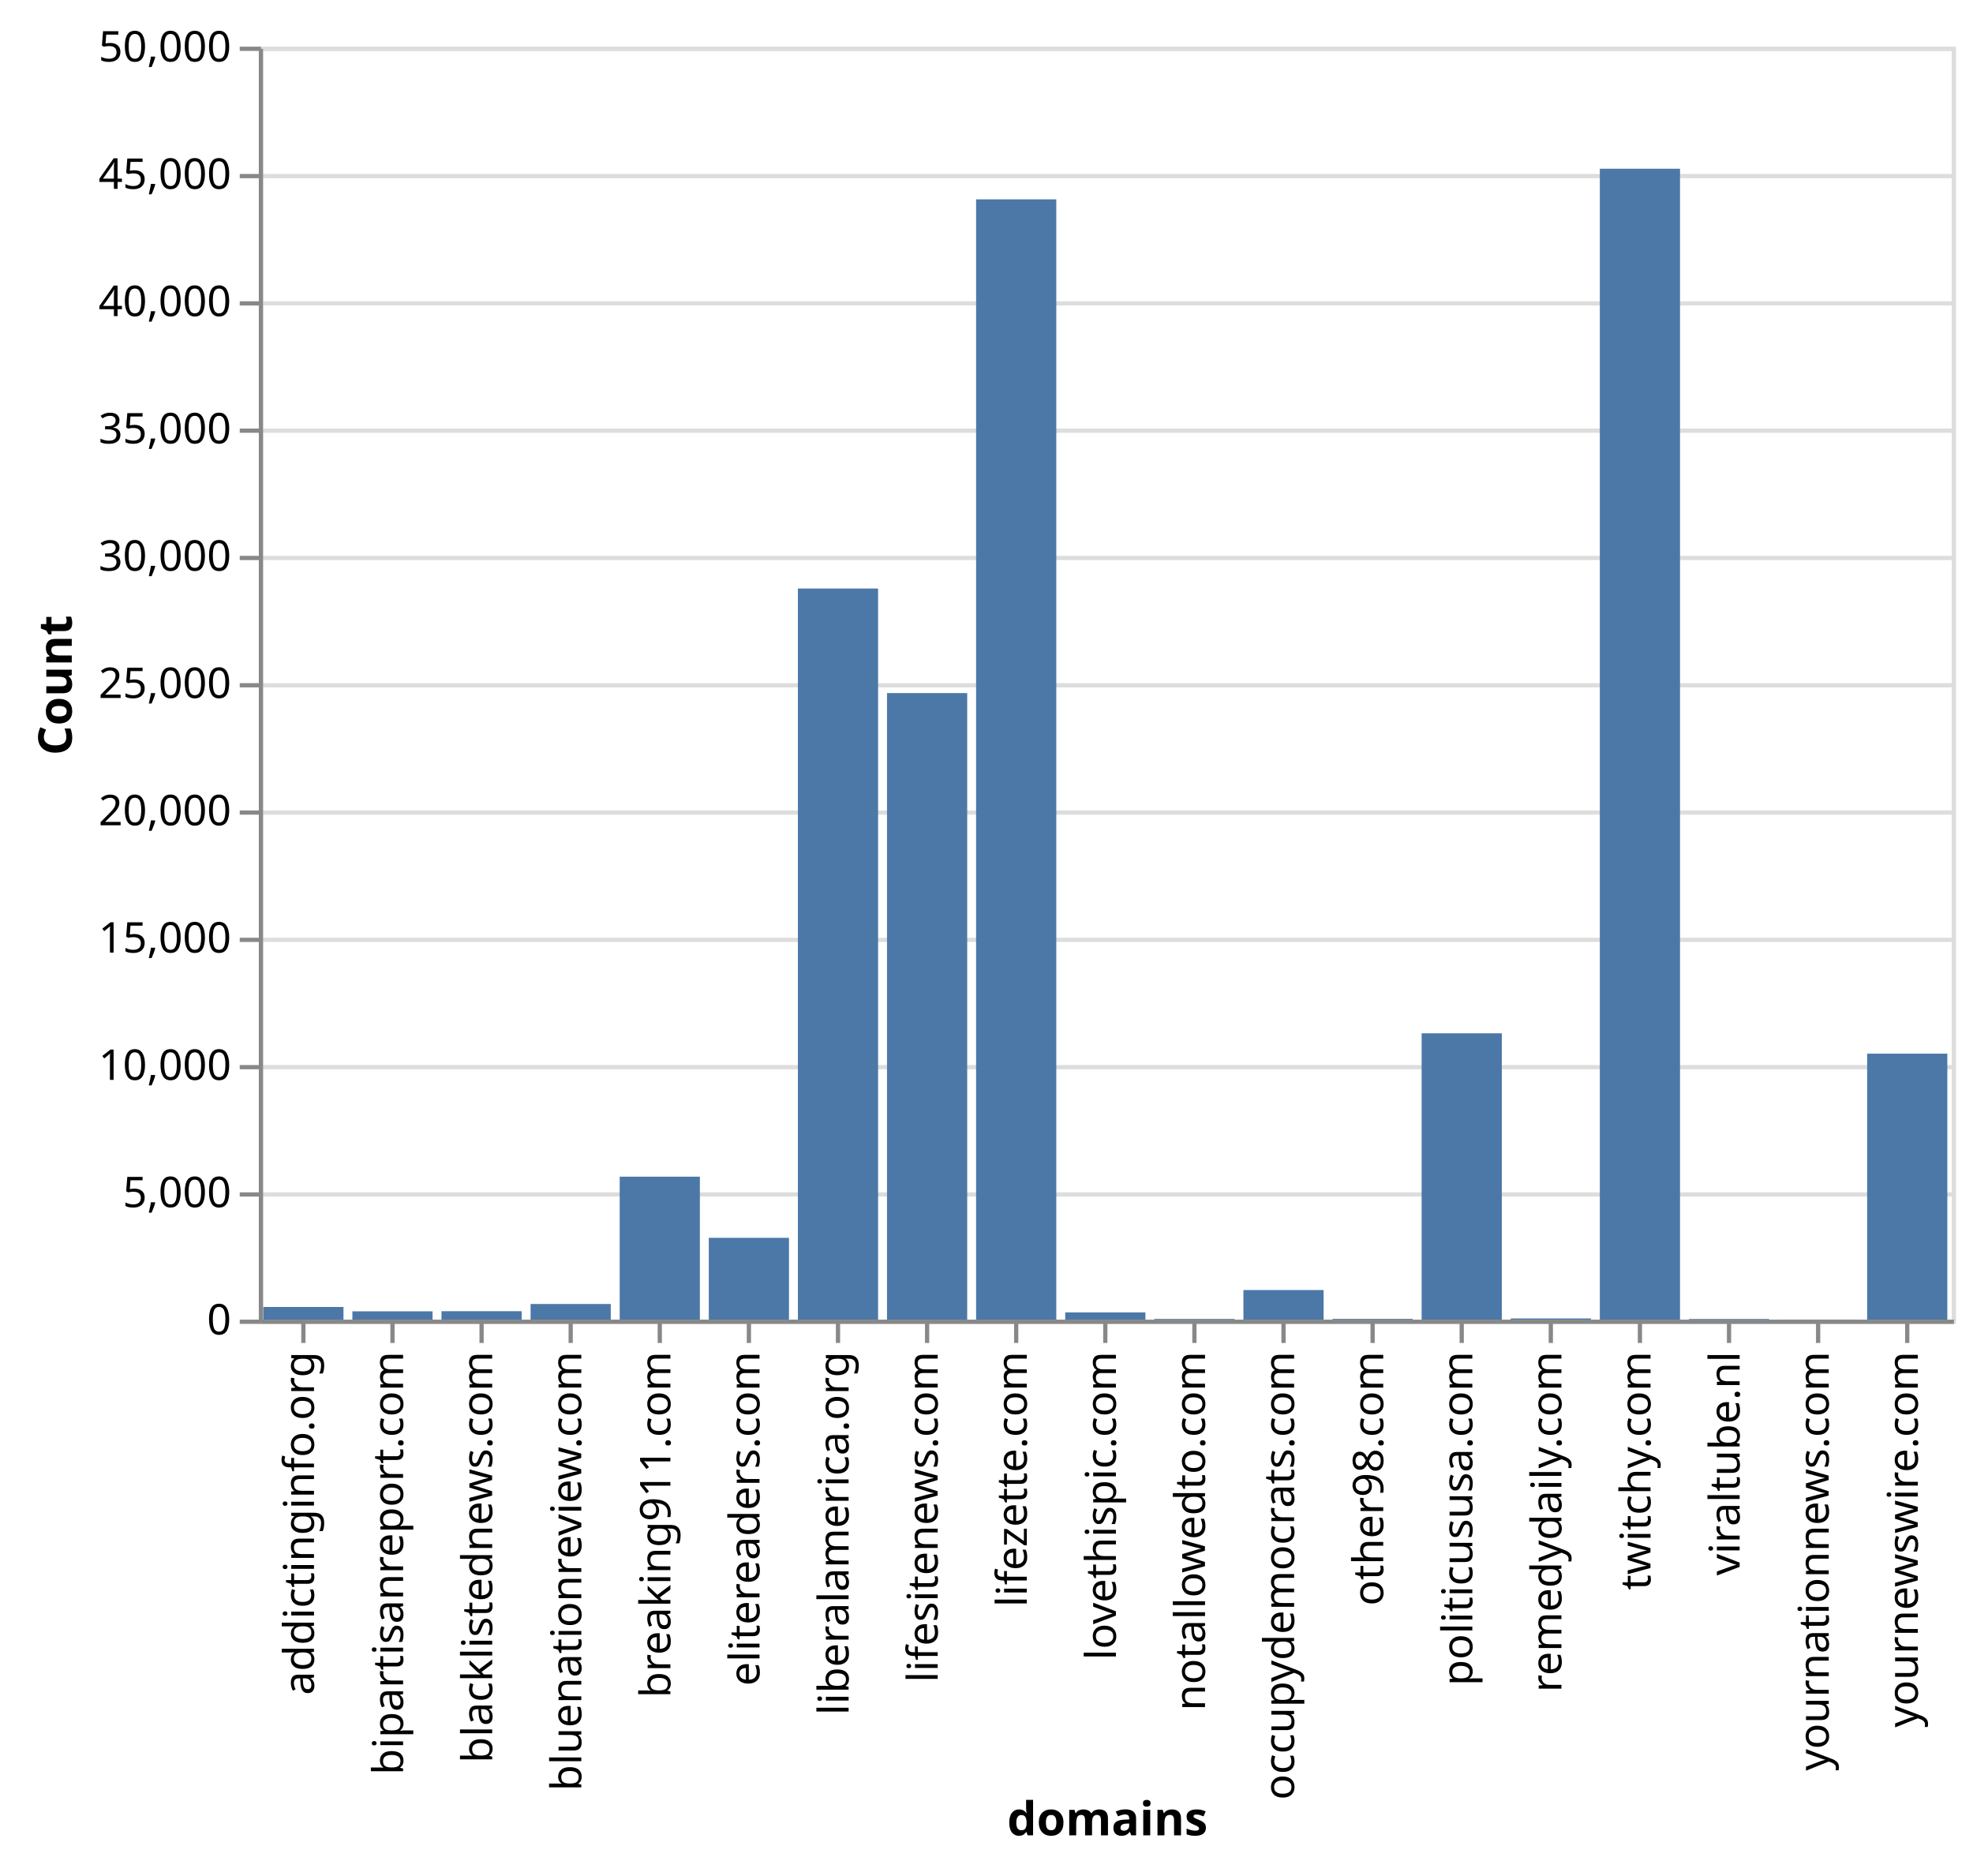
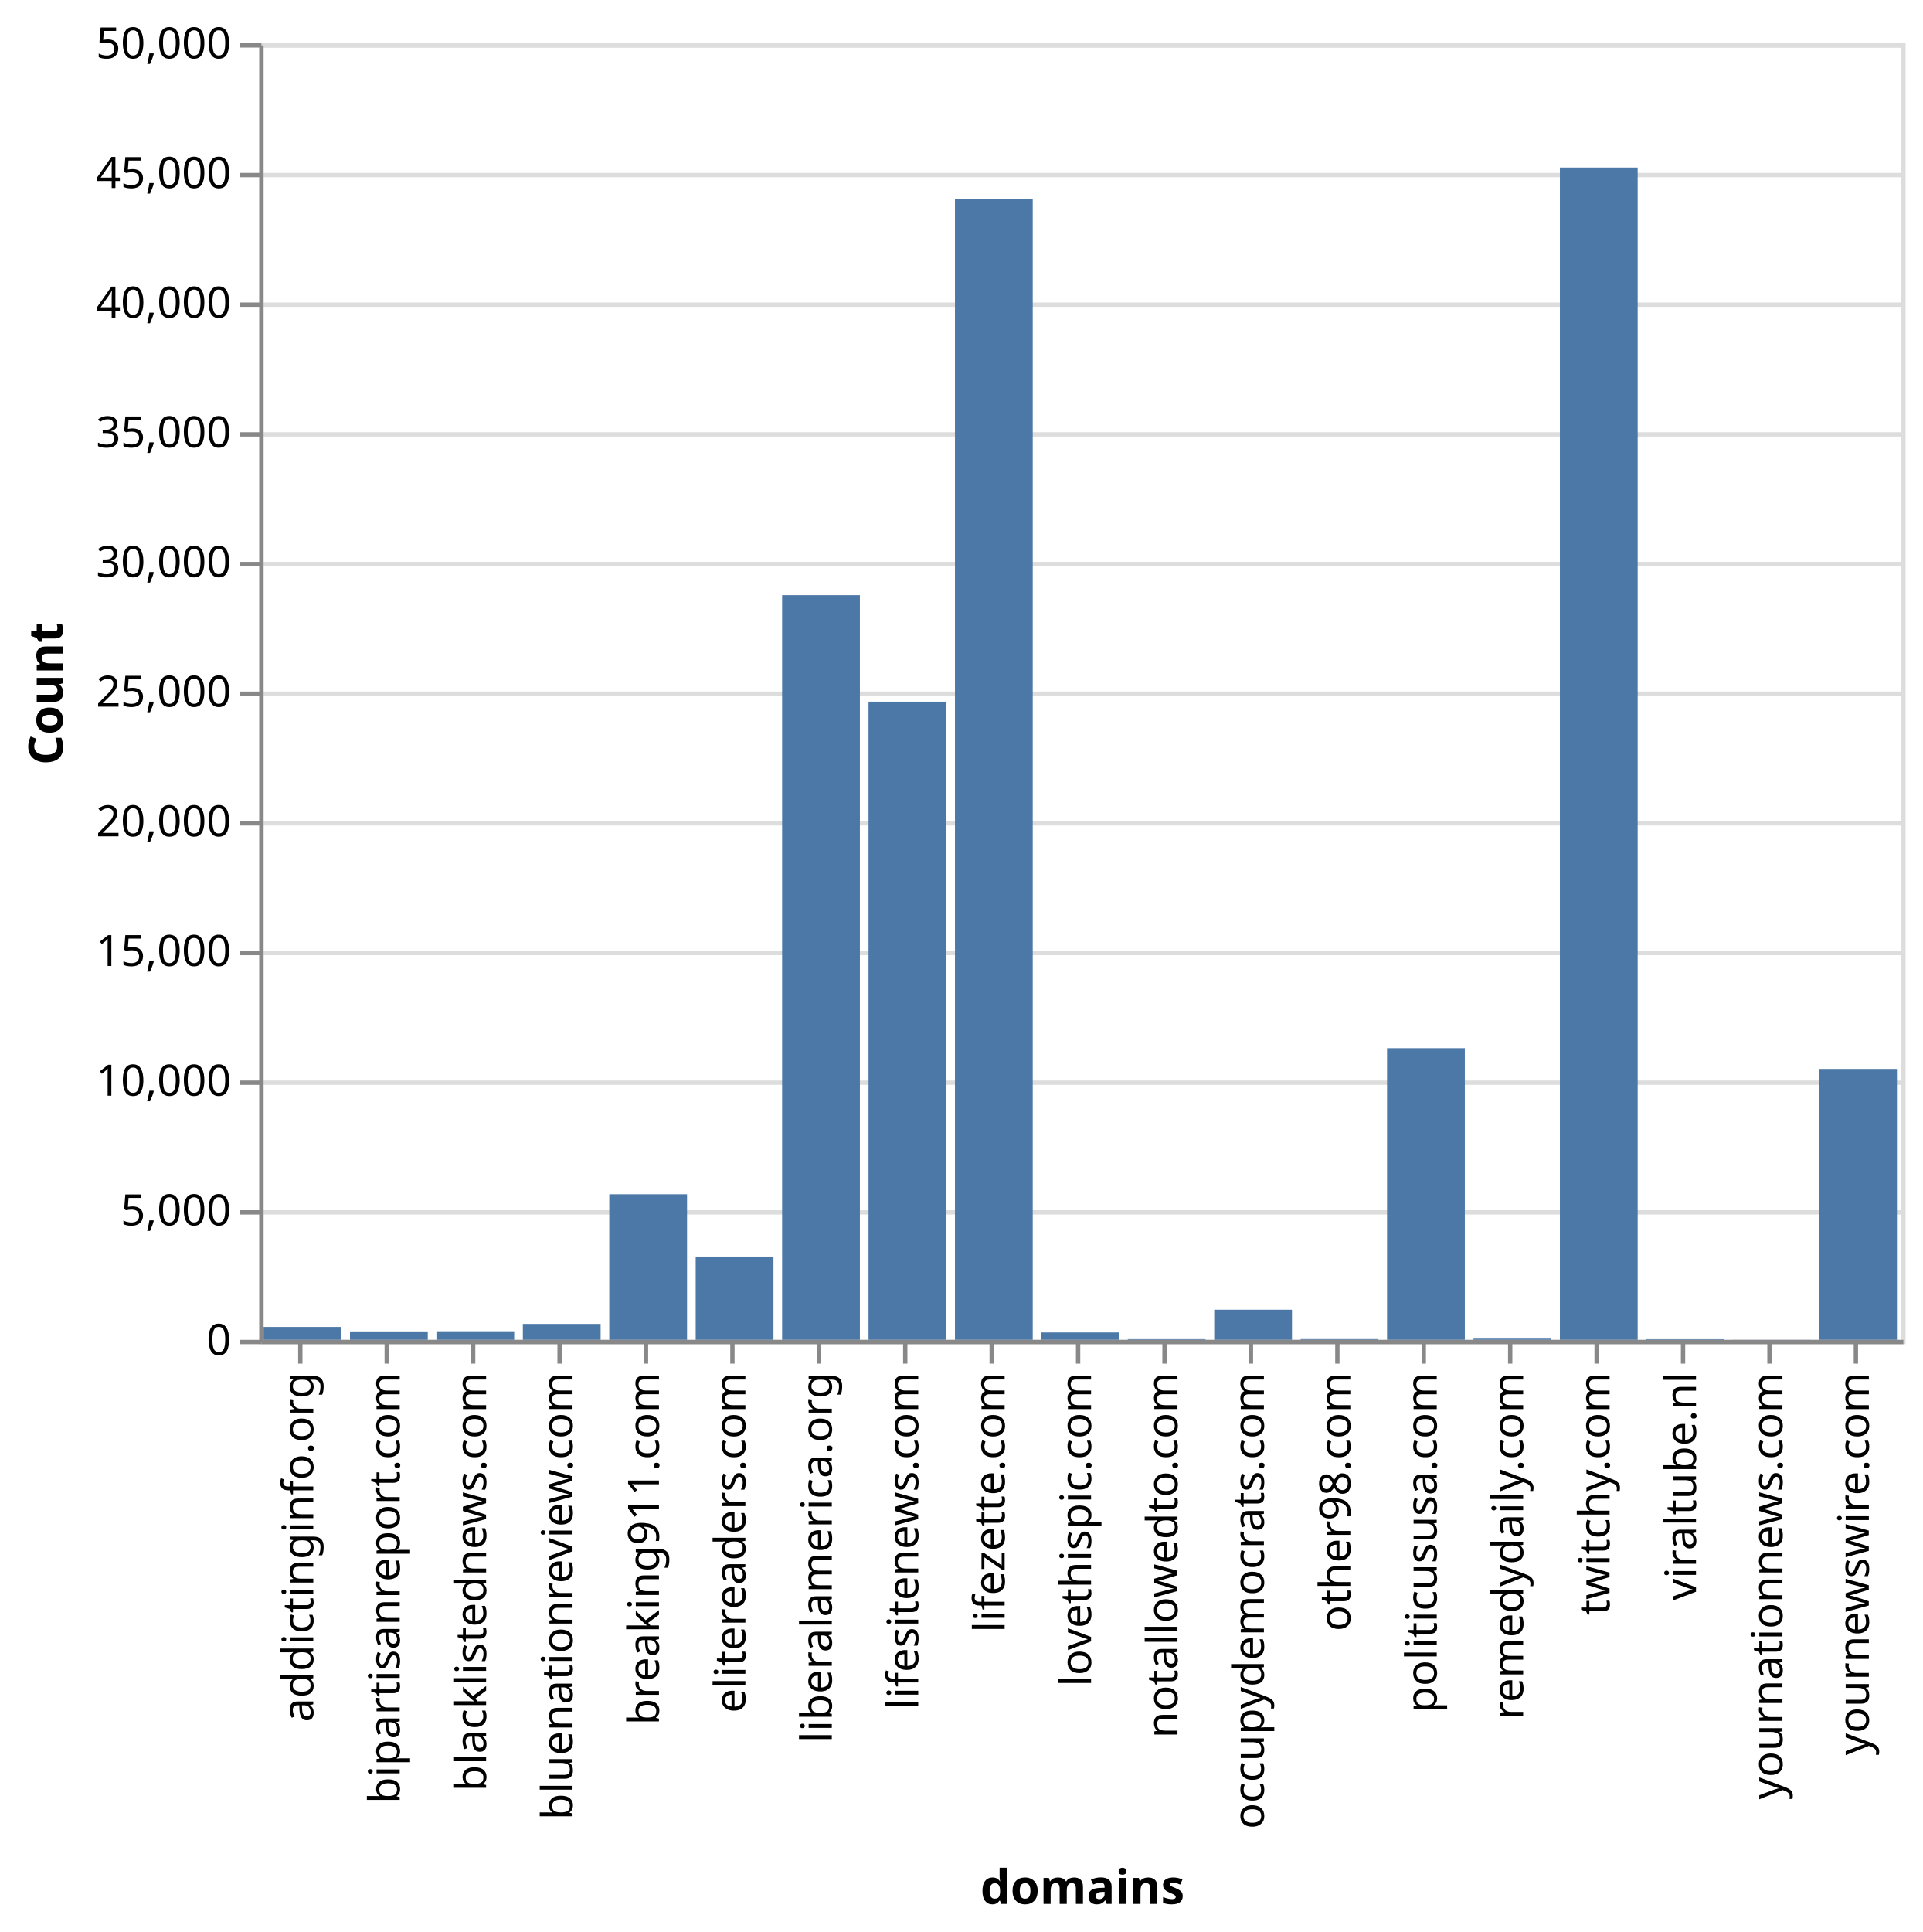
- <svg xmlns="http://www.w3.org/2000/svg" class="marks" width="465" height="442" viewBox="0 0 465 442" version="1.1">
-   <g transform="translate(61,11)">
+ <svg xmlns="http://www.w3.org/2000/svg" class="marks" width="445" height="447" viewBox="0 0 445 447" version="1.1">
+   <g transform="translate(60,10)">
    <g class="mark-group role-frame root">
      <g transform="translate(0,0)">
-         <path class="background" d="M0.5,0.5h399v300h-399Z" style="fill: none; stroke: #ddd;" />
+         <path class="background" d="M0.5,0.5h380v300h-380Z" style="fill: none; stroke: #ddd;" />
        <g>
          <g class="mark-group role-axis">
            <g transform="translate(0.5,0.5)">
              <path class="background" d="M0,0h0v0h0Z" style="pointer-events: none; fill: none;" />
              <g>
                <g class="mark-rule role-axis-grid" style="pointer-events: none;">
-                   <line transform="translate(0,300)" x2="399" y2="0" style="fill: none; stroke: #ddd; stroke-width: 1; opacity: 1;" />
-                   <line transform="translate(0,270)" x2="399" y2="0" style="fill: none; stroke: #ddd; stroke-width: 1; opacity: 1;" />
-                   <line transform="translate(0,240)" x2="399" y2="0" style="fill: none; stroke: #ddd; stroke-width: 1; opacity: 1;" />
-                   <line transform="translate(0,210)" x2="399" y2="0" style="fill: none; stroke: #ddd; stroke-width: 1; opacity: 1;" />
-                   <line transform="translate(0,180)" x2="399" y2="0" style="fill: none; stroke: #ddd; stroke-width: 1; opacity: 1;" />
-                   <line transform="translate(0,150)" x2="399" y2="0" style="fill: none; stroke: #ddd; stroke-width: 1; opacity: 1;" />
-                   <line transform="translate(0,120)" x2="399" y2="0" style="fill: none; stroke: #ddd; stroke-width: 1; opacity: 1;" />
-                   <line transform="translate(0,90)" x2="399" y2="0" style="fill: none; stroke: #ddd; stroke-width: 1; opacity: 1;" />
-                   <line transform="translate(0,60)" x2="399" y2="0" style="fill: none; stroke: #ddd; stroke-width: 1; opacity: 1;" />
-                   <line transform="translate(0,30)" x2="399" y2="0" style="fill: none; stroke: #ddd; stroke-width: 1; opacity: 1;" />
-                   <line transform="translate(0,0)" x2="399" y2="0" style="fill: none; stroke: #ddd; stroke-width: 1; opacity: 1;" />
+                   <line transform="translate(0,300)" x2="380" y2="0" style="fill: none; stroke: #ddd; stroke-width: 1; opacity: 1;" />
+                   <line transform="translate(0,270)" x2="380" y2="0" style="fill: none; stroke: #ddd; stroke-width: 1; opacity: 1;" />
+                   <line transform="translate(0,240)" x2="380" y2="0" style="fill: none; stroke: #ddd; stroke-width: 1; opacity: 1;" />
+                   <line transform="translate(0,210)" x2="380" y2="0" style="fill: none; stroke: #ddd; stroke-width: 1; opacity: 1;" />
+                   <line transform="translate(0,180)" x2="380" y2="0" style="fill: none; stroke: #ddd; stroke-width: 1; opacity: 1;" />
+                   <line transform="translate(0,150)" x2="380" y2="0" style="fill: none; stroke: #ddd; stroke-width: 1; opacity: 1;" />
+                   <line transform="translate(0,120)" x2="380" y2="0" style="fill: none; stroke: #ddd; stroke-width: 1; opacity: 1;" />
+                   <line transform="translate(0,90)" x2="380" y2="0" style="fill: none; stroke: #ddd; stroke-width: 1; opacity: 1;" />
+                   <line transform="translate(0,60)" x2="380" y2="0" style="fill: none; stroke: #ddd; stroke-width: 1; opacity: 1;" />
+                   <line transform="translate(0,30)" x2="380" y2="0" style="fill: none; stroke: #ddd; stroke-width: 1; opacity: 1;" />
+                   <line transform="translate(0,0)" x2="380" y2="0" style="fill: none; stroke: #ddd; stroke-width: 1; opacity: 1;" />
                </g>
              </g>
            </g>
          </g>
          <g class="mark-rect role-mark marks">
-             <path d="M337.05,299.85h18.9v0.15h-18.9Z" style="fill: #4c78a8;" />
-             <path d="M211.05,299.838h18.9v0.162h-18.9Z" style="fill: #4c78a8;" />
-             <path d="M295.05,299.724h18.9v0.276h-18.9Z" style="fill: #4c78a8;" />
-             <path d="M190.05,298.29h18.9v1.71h-18.9Z" style="fill: #4c78a8;" />
-             <path d="M253.05,299.826h18.9v0.174h-18.9Z" style="fill: #4c78a8;" />
-             <path d="M127.05,127.698h18.9v172.302h-18.9Z" style="fill: #4c78a8;" />
-             <path d="M232.05,293.028h18.9v6.972h-18.9Z" style="fill: #4c78a8;" />
-             <path d="M148.05,152.34h18.9v147.66h-18.9Z" style="fill: #4c78a8;" />
-             <path d="M64.05,296.316h18.9v3.684h-18.9Z" style="fill: #4c78a8;" />
-             <path d="M43.05,298.014h18.9v1.986h-18.9Z" style="fill: #4c78a8;" />
-             <path d="M85.05,266.31h18.9v33.69h-18.9Z" style="fill: #4c78a8;" />
-             <path d="M22.05,298.044h18.9v1.956h-18.9Z" style="fill: #4c78a8;" />
-             <path d="M358.05,299.982h18.9v0.018h-18.9Z" style="fill: #4c78a8;" />
-             <path d="M169.05,35.982h18.9v264.018h-18.9Z" style="fill: #4c78a8;" />
-             <path d="M379.05,237.318h18.9v62.682h-18.9Z" style="fill: #4c78a8;" />
-             <path d="M1.05,297.018h18.9v2.982h-18.9Z" style="fill: #4c78a8;" />
-             <path d="M316.05,28.764h18.9v271.236h-18.9Z" style="fill: #4c78a8;" />
-             <path d="M274.05,232.518h18.9v67.482h-18.9Z" style="fill: #4c78a8;" />
-             <path d="M106.05,280.722h18.9v19.278h-18.9Z" style="fill: #4c78a8;" />
+             <path d="M321,299.85h18v0.15h-18Z" style="fill: #4c78a8;" />
+             <path d="M201,299.838h18v0.162h-18Z" style="fill: #4c78a8;" />
+             <path d="M281,299.724h18v0.276h-18Z" style="fill: #4c78a8;" />
+             <path d="M181,298.29h18v1.71h-18Z" style="fill: #4c78a8;" />
+             <path d="M241,299.826h18v0.174h-18Z" style="fill: #4c78a8;" />
+             <path d="M121,127.698h18v172.302h-18Z" style="fill: #4c78a8;" />
+             <path d="M221,293.028h18v6.972h-18Z" style="fill: #4c78a8;" />
+             <path d="M141,152.34h18v147.66h-18Z" style="fill: #4c78a8;" />
+             <path d="M61,296.316h18v3.684h-18Z" style="fill: #4c78a8;" />
+             <path d="M41,298.014h18v1.986h-18Z" style="fill: #4c78a8;" />
+             <path d="M81,266.31h18v33.69h-18Z" style="fill: #4c78a8;" />
+             <path d="M21,298.044h18v1.956h-18Z" style="fill: #4c78a8;" />
+             <path d="M341,299.982h18v0.018h-18Z" style="fill: #4c78a8;" />
+             <path d="M161,35.982h18v264.018h-18Z" style="fill: #4c78a8;" />
+             <path d="M361,237.318h18v62.682h-18Z" style="fill: #4c78a8;" />
+             <path d="M1,297.018h18v2.982h-18Z" style="fill: #4c78a8;" />
+             <path d="M301,28.764h18v271.236h-18Z" style="fill: #4c78a8;" />
+             <path d="M261,232.518h18v67.482h-18Z" style="fill: #4c78a8;" />
+             <path d="M101,280.722h18v19.278h-18Z" style="fill: #4c78a8;" />
          </g>
          <g class="mark-group role-axis">
            <g transform="translate(0.5,300.5)">
              <path class="background" d="M0,0h0v0h0Z" style="pointer-events: none; fill: none;" />
              <g>
                <g class="mark-rule role-axis-tick" style="pointer-events: none;">
-                   <line transform="translate(10,0)" x2="0" y2="5" style="fill: none; stroke: #888; stroke-width: 1; opacity: 1;" />
-                   <line transform="translate(31,0)" x2="0" y2="5" style="fill: none; stroke: #888; stroke-width: 1; opacity: 1;" />
-                   <line transform="translate(52,0)" x2="0" y2="5" style="fill: none; stroke: #888; stroke-width: 1; opacity: 1;" />
-                   <line transform="translate(73,0)" x2="0" y2="5" style="fill: none; stroke: #888; stroke-width: 1; opacity: 1;" />
-                   <line transform="translate(94,0)" x2="0" y2="5" style="fill: none; stroke: #888; stroke-width: 1; opacity: 1;" />
-                   <line transform="translate(115,0)" x2="0" y2="5" style="fill: none; stroke: #888; stroke-width: 1; opacity: 1;" />
-                   <line transform="translate(136,0)" x2="0" y2="5" style="fill: none; stroke: #888; stroke-width: 1; opacity: 1;" />
-                   <line transform="translate(157,0)" x2="0" y2="5" style="fill: none; stroke: #888; stroke-width: 1; opacity: 1;" />
-                   <line transform="translate(178,0)" x2="0" y2="5" style="fill: none; stroke: #888; stroke-width: 1; opacity: 1;" />
-                   <line transform="translate(199,0)" x2="0" y2="5" style="fill: none; stroke: #888; stroke-width: 1; opacity: 1;" />
-                   <line transform="translate(220,0)" x2="0" y2="5" style="fill: none; stroke: #888; stroke-width: 1; opacity: 1;" />
-                   <line transform="translate(241,0)" x2="0" y2="5" style="fill: none; stroke: #888; stroke-width: 1; opacity: 1;" />
-                   <line transform="translate(262,0)" x2="0" y2="5" style="fill: none; stroke: #888; stroke-width: 1; opacity: 1;" />
-                   <line transform="translate(283,0)" x2="0" y2="5" style="fill: none; stroke: #888; stroke-width: 1; opacity: 1;" />
-                   <line transform="translate(304,0)" x2="0" y2="5" style="fill: none; stroke: #888; stroke-width: 1; opacity: 1;" />
-                   <line transform="translate(325,0)" x2="0" y2="5" style="fill: none; stroke: #888; stroke-width: 1; opacity: 1;" />
-                   <line transform="translate(346,0)" x2="0" y2="5" style="fill: none; stroke: #888; stroke-width: 1; opacity: 1;" />
-                   <line transform="translate(367,0)" x2="0" y2="5" style="fill: none; stroke: #888; stroke-width: 1; opacity: 1;" />
-                   <line transform="translate(388,0)" x2="0" y2="5" style="fill: none; stroke: #888; stroke-width: 1; opacity: 1;" />
+                   <line transform="translate(9,0)" x2="0" y2="5" style="fill: none; stroke: #888; stroke-width: 1; opacity: 1;" />
+                   <line transform="translate(29,0)" x2="0" y2="5" style="fill: none; stroke: #888; stroke-width: 1; opacity: 1;" />
+                   <line transform="translate(49,0)" x2="0" y2="5" style="fill: none; stroke: #888; stroke-width: 1; opacity: 1;" />
+                   <line transform="translate(69,0)" x2="0" y2="5" style="fill: none; stroke: #888; stroke-width: 1; opacity: 1;" />
+                   <line transform="translate(89,0)" x2="0" y2="5" style="fill: none; stroke: #888; stroke-width: 1; opacity: 1;" />
+                   <line transform="translate(109,0)" x2="0" y2="5" style="fill: none; stroke: #888; stroke-width: 1; opacity: 1;" />
+                   <line transform="translate(129,0)" x2="0" y2="5" style="fill: none; stroke: #888; stroke-width: 1; opacity: 1;" />
+                   <line transform="translate(149,0)" x2="0" y2="5" style="fill: none; stroke: #888; stroke-width: 1; opacity: 1;" />
+                   <line transform="translate(169,0)" x2="0" y2="5" style="fill: none; stroke: #888; stroke-width: 1; opacity: 1;" />
+                   <line transform="translate(189,0)" x2="0" y2="5" style="fill: none; stroke: #888; stroke-width: 1; opacity: 1;" />
+                   <line transform="translate(209,0)" x2="0" y2="5" style="fill: none; stroke: #888; stroke-width: 1; opacity: 1;" />
+                   <line transform="translate(229,0)" x2="0" y2="5" style="fill: none; stroke: #888; stroke-width: 1; opacity: 1;" />
+                   <line transform="translate(249,0)" x2="0" y2="5" style="fill: none; stroke: #888; stroke-width: 1; opacity: 1;" />
+                   <line transform="translate(269,0)" x2="0" y2="5" style="fill: none; stroke: #888; stroke-width: 1; opacity: 1;" />
+                   <line transform="translate(289,0)" x2="0" y2="5" style="fill: none; stroke: #888; stroke-width: 1; opacity: 1;" />
+                   <line transform="translate(309,0)" x2="0" y2="5" style="fill: none; stroke: #888; stroke-width: 1; opacity: 1;" />
+                   <line transform="translate(329,0)" x2="0" y2="5" style="fill: none; stroke: #888; stroke-width: 1; opacity: 1;" />
+                   <line transform="translate(349,0)" x2="0" y2="5" style="fill: none; stroke: #888; stroke-width: 1; opacity: 1;" />
+                   <line transform="translate(369,0)" x2="0" y2="5" style="fill: none; stroke: #888; stroke-width: 1; opacity: 1;" />
                </g>
                <g class="mark-text role-axis-label" style="pointer-events: none;">
-                   <text text-anchor="end" transform="translate(9.5,7) rotate(270) translate(0,3)" style="font-family: sans-serif; font-size: 10px; fill: #000; opacity: 1;">addictinginfo.org</text>
-                   <text text-anchor="end" transform="translate(30.5,7) rotate(270) translate(0,3)" style="font-family: sans-serif; font-size: 10px; fill: #000; opacity: 1;">bipartisanreport.com</text>
-                   <text text-anchor="end" transform="translate(51.5,7) rotate(270) translate(0,3)" style="font-family: sans-serif; font-size: 10px; fill: #000; opacity: 1;">blacklistednews.com</text>
-                   <text text-anchor="end" transform="translate(72.5,7) rotate(270) translate(0,3)" style="font-family: sans-serif; font-size: 10px; fill: #000; opacity: 1;">bluenationreview.com</text>
-                   <text text-anchor="end" transform="translate(93.5,7) rotate(270) translate(0,3)" style="font-family: sans-serif; font-size: 10px; fill: #000; opacity: 1;">breaking911.com</text>
-                   <text text-anchor="end" transform="translate(114.5,7) rotate(270) translate(0,3)" style="font-family: sans-serif; font-size: 10px; fill: #000; opacity: 1;">elitereaders.com</text>
-                   <text text-anchor="end" transform="translate(135.5,7) rotate(270) translate(0,3)" style="font-family: sans-serif; font-size: 10px; fill: #000; opacity: 1;">liberalamerica.org</text>
-                   <text text-anchor="end" transform="translate(156.5,7) rotate(270) translate(0,3)" style="font-family: sans-serif; font-size: 10px; fill: #000; opacity: 1;">lifesitenews.com</text>
-                   <text text-anchor="end" transform="translate(177.5,7) rotate(270) translate(0,3)" style="font-family: sans-serif; font-size: 10px; fill: #000; opacity: 1;">lifezette.com</text>
-                   <text text-anchor="end" transform="translate(198.5,7) rotate(270) translate(0,3)" style="font-family: sans-serif; font-size: 10px; fill: #000; opacity: 1;">lovethispic.com</text>
-                   <text text-anchor="end" transform="translate(219.5,7) rotate(270) translate(0,3)" style="font-family: sans-serif; font-size: 10px; fill: #000; opacity: 1;">notallowedto.com</text>
-                   <text text-anchor="end" transform="translate(240.5,7) rotate(270) translate(0,3)" style="font-family: sans-serif; font-size: 10px; fill: #000; opacity: 1;">occupydemocrats.com</text>
-                   <text text-anchor="end" transform="translate(261.5,7) rotate(270) translate(0,3)" style="font-family: sans-serif; font-size: 10px; fill: #000; opacity: 1;">other98.com</text>
-                   <text text-anchor="end" transform="translate(282.5,7) rotate(270) translate(0,3)" style="font-family: sans-serif; font-size: 10px; fill: #000; opacity: 1;">politicususa.com</text>
-                   <text text-anchor="end" transform="translate(303.5,7) rotate(270) translate(0,3)" style="font-family: sans-serif; font-size: 10px; fill: #000; opacity: 1;">remedydaily.com</text>
-                   <text text-anchor="end" transform="translate(324.5,7) rotate(270) translate(0,3)" style="font-family: sans-serif; font-size: 10px; fill: #000; opacity: 1;">twitchy.com</text>
-                   <text text-anchor="end" transform="translate(345.5,7) rotate(270) translate(0,3)" style="font-family: sans-serif; font-size: 10px; fill: #000; opacity: 1;">viraltube.nl</text>
-                   <text text-anchor="end" transform="translate(366.5,7) rotate(270) translate(0,3)" style="font-family: sans-serif; font-size: 10px; fill: #000; opacity: 1;">yournationnews.com</text>
-                   <text text-anchor="end" transform="translate(387.5,7) rotate(270) translate(0,3)" style="font-family: sans-serif; font-size: 10px; fill: #000; opacity: 1;">yournewswire.com</text>
+                   <text text-anchor="end" transform="translate(9,7) rotate(270) translate(0,3)" style="font-family: sans-serif; font-size: 10px; fill: #000; opacity: 1;">addictinginfo.org</text>
+                   <text text-anchor="end" transform="translate(29,7) rotate(270) translate(0,3)" style="font-family: sans-serif; font-size: 10px; fill: #000; opacity: 1;">bipartisanreport.com</text>
+                   <text text-anchor="end" transform="translate(49,7) rotate(270) translate(0,3)" style="font-family: sans-serif; font-size: 10px; fill: #000; opacity: 1;">blacklistednews.com</text>
+                   <text text-anchor="end" transform="translate(69,7) rotate(270) translate(0,3)" style="font-family: sans-serif; font-size: 10px; fill: #000; opacity: 1;">bluenationreview.com</text>
+                   <text text-anchor="end" transform="translate(89,7) rotate(270) translate(0,3)" style="font-family: sans-serif; font-size: 10px; fill: #000; opacity: 1;">breaking911.com</text>
+                   <text text-anchor="end" transform="translate(109,7) rotate(270) translate(0,3)" style="font-family: sans-serif; font-size: 10px; fill: #000; opacity: 1;">elitereaders.com</text>
+                   <text text-anchor="end" transform="translate(129,7) rotate(270) translate(0,3)" style="font-family: sans-serif; font-size: 10px; fill: #000; opacity: 1;">liberalamerica.org</text>
+                   <text text-anchor="end" transform="translate(149,7) rotate(270) translate(0,3)" style="font-family: sans-serif; font-size: 10px; fill: #000; opacity: 1;">lifesitenews.com</text>
+                   <text text-anchor="end" transform="translate(169,7) rotate(270) translate(0,3)" style="font-family: sans-serif; font-size: 10px; fill: #000; opacity: 1;">lifezette.com</text>
+                   <text text-anchor="end" transform="translate(189,7) rotate(270) translate(0,3)" style="font-family: sans-serif; font-size: 10px; fill: #000; opacity: 1;">lovethispic.com</text>
+                   <text text-anchor="end" transform="translate(209,7) rotate(270) translate(0,3)" style="font-family: sans-serif; font-size: 10px; fill: #000; opacity: 1;">notallowedto.com</text>
+                   <text text-anchor="end" transform="translate(229,7) rotate(270) translate(0,3)" style="font-family: sans-serif; font-size: 10px; fill: #000; opacity: 1;">occupydemocrats.com</text>
+                   <text text-anchor="end" transform="translate(249,7) rotate(270) translate(0,3)" style="font-family: sans-serif; font-size: 10px; fill: #000; opacity: 1;">other98.com</text>
+                   <text text-anchor="end" transform="translate(269,7) rotate(270) translate(0,3)" style="font-family: sans-serif; font-size: 10px; fill: #000; opacity: 1;">politicususa.com</text>
+                   <text text-anchor="end" transform="translate(289,7) rotate(270) translate(0,3)" style="font-family: sans-serif; font-size: 10px; fill: #000; opacity: 1;">remedydaily.com</text>
+                   <text text-anchor="end" transform="translate(309,7) rotate(270) translate(0,3)" style="font-family: sans-serif; font-size: 10px; fill: #000; opacity: 1;">twitchy.com</text>
+                   <text text-anchor="end" transform="translate(329,7) rotate(270) translate(0,3)" style="font-family: sans-serif; font-size: 10px; fill: #000; opacity: 1;">viraltube.nl</text>
+                   <text text-anchor="end" transform="translate(349,7) rotate(270) translate(0,3)" style="font-family: sans-serif; font-size: 10px; fill: #000; opacity: 1;">yournationnews.com</text>
+                   <text text-anchor="end" transform="translate(369,7) rotate(270) translate(0,3)" style="font-family: sans-serif; font-size: 10px; fill: #000; opacity: 1;">yournewswire.com</text>
                </g>
                <g class="mark-rule role-axis-domain" style="pointer-events: none;">
-                   <line transform="translate(0,0)" x2="399" y2="0" style="fill: none; stroke: #888; stroke-width: 1; opacity: 1;" />
+                   <line transform="translate(0,0)" x2="380" y2="0" style="fill: none; stroke: #888; stroke-width: 1; opacity: 1;" />
                </g>
                <g class="mark-text role-axis-title" style="pointer-events: none;">
-                   <text text-anchor="middle" transform="translate(199.5,121.0391)" style="font-family: sans-serif; font-size: 11px; font-weight: bold; fill: #000; opacity: 1;">domains</text>
+                   <text text-anchor="middle" transform="translate(190,130)" style="font-family: sans-serif; font-size: 11px; font-weight: bold; fill: #000; opacity: 1;">domains</text>
                </g>
              </g>
            </g>
          </g>
          <g class="mark-group role-axis">
            <g transform="translate(0.5,0.5)">
              <path class="background" d="M0,0h0v0h0Z" style="pointer-events: none; fill: none;" />
              <g>
                <g class="mark-rule role-axis-tick" style="pointer-events: none;">
                  <line transform="translate(0,300)" x2="-5" y2="0" style="fill: none; stroke: #888; stroke-width: 1; opacity: 1;" />
                  <line transform="translate(0,270)" x2="-5" y2="0" style="fill: none; stroke: #888; stroke-width: 1; opacity: 1;" />
                  <line transform="translate(0,240)" x2="-5" y2="0" style="fill: none; stroke: #888; stroke-width: 1; opacity: 1;" />
                  <line transform="translate(0,210)" x2="-5" y2="0" style="fill: none; stroke: #888; stroke-width: 1; opacity: 1;" />
                  <line transform="translate(0,180)" x2="-5" y2="0" style="fill: none; stroke: #888; stroke-width: 1; opacity: 1;" />
                  <line transform="translate(0,150)" x2="-5" y2="0" style="fill: none; stroke: #888; stroke-width: 1; opacity: 1;" />
                  <line transform="translate(0,120)" x2="-5" y2="0" style="fill: none; stroke: #888; stroke-width: 1; opacity: 1;" />
                  <line transform="translate(0,90)" x2="-5" y2="0" style="fill: none; stroke: #888; stroke-width: 1; opacity: 1;" />
                  <line transform="translate(0,60)" x2="-5" y2="0" style="fill: none; stroke: #888; stroke-width: 1; opacity: 1;" />
                  <line transform="translate(0,30)" x2="-5" y2="0" style="fill: none; stroke: #888; stroke-width: 1; opacity: 1;" />
                  <line transform="translate(0,0)" x2="-5" y2="0" style="fill: none; stroke: #888; stroke-width: 1; opacity: 1;" />
                </g>
                <g class="mark-text role-axis-label" style="pointer-events: none;">
                  <text text-anchor="end" transform="translate(-7,303)" style="font-family: sans-serif; font-size: 10px; fill: #000; opacity: 1;">0</text>
                  <text text-anchor="end" transform="translate(-7,273)" style="font-family: sans-serif; font-size: 10px; fill: #000; opacity: 1;">5,000</text>
                  <text text-anchor="end" transform="translate(-7,243)" style="font-family: sans-serif; font-size: 10px; fill: #000; opacity: 1;">10,000</text>
                  <text text-anchor="end" transform="translate(-7,213)" style="font-family: sans-serif; font-size: 10px; fill: #000; opacity: 1;">15,000</text>
                  <text text-anchor="end" transform="translate(-7,183)" style="font-family: sans-serif; font-size: 10px; fill: #000; opacity: 1;">20,000</text>
                  <text text-anchor="end" transform="translate(-7,153)" style="font-family: sans-serif; font-size: 10px; fill: #000; opacity: 1;">25,000</text>
                  <text text-anchor="end" transform="translate(-7,123)" style="font-family: sans-serif; font-size: 10px; fill: #000; opacity: 1;">30,000</text>
                  <text text-anchor="end" transform="translate(-7,93)" style="font-family: sans-serif; font-size: 10px; fill: #000; opacity: 1;">35,000</text>
                  <text text-anchor="end" transform="translate(-7,63)" style="font-family: sans-serif; font-size: 10px; fill: #000; opacity: 1;">40,000</text>
                  <text text-anchor="end" transform="translate(-7,33)" style="font-family: sans-serif; font-size: 10px; fill: #000; opacity: 1;">45,000</text>
                  <text text-anchor="end" transform="translate(-7,3)" style="font-family: sans-serif; font-size: 10px; fill: #000; opacity: 1;">50,000</text>
                </g>
                <g class="mark-rule role-axis-domain" style="pointer-events: none;">
                  <line transform="translate(0,300)" x2="0" y2="-300" style="fill: none; stroke: #888; stroke-width: 1; opacity: 1;" />
                </g>
                <g class="mark-text role-axis-title" style="pointer-events: none;">
-                   <text text-anchor="middle" transform="translate(-42.58594,150) rotate(-90) translate(0,-2)" style="font-family: sans-serif; font-size: 11px; font-weight: bold; fill: #000; opacity: 1;">Count</text>
+                   <text text-anchor="middle" transform="translate(-44,150) rotate(-90) translate(0,-2)" style="font-family: sans-serif; font-size: 11px; font-weight: bold; fill: #000; opacity: 1;">Count</text>
                </g>
              </g>
            </g>
          </g>
        </g>
      </g>
    </g>
  </g>
</svg>
